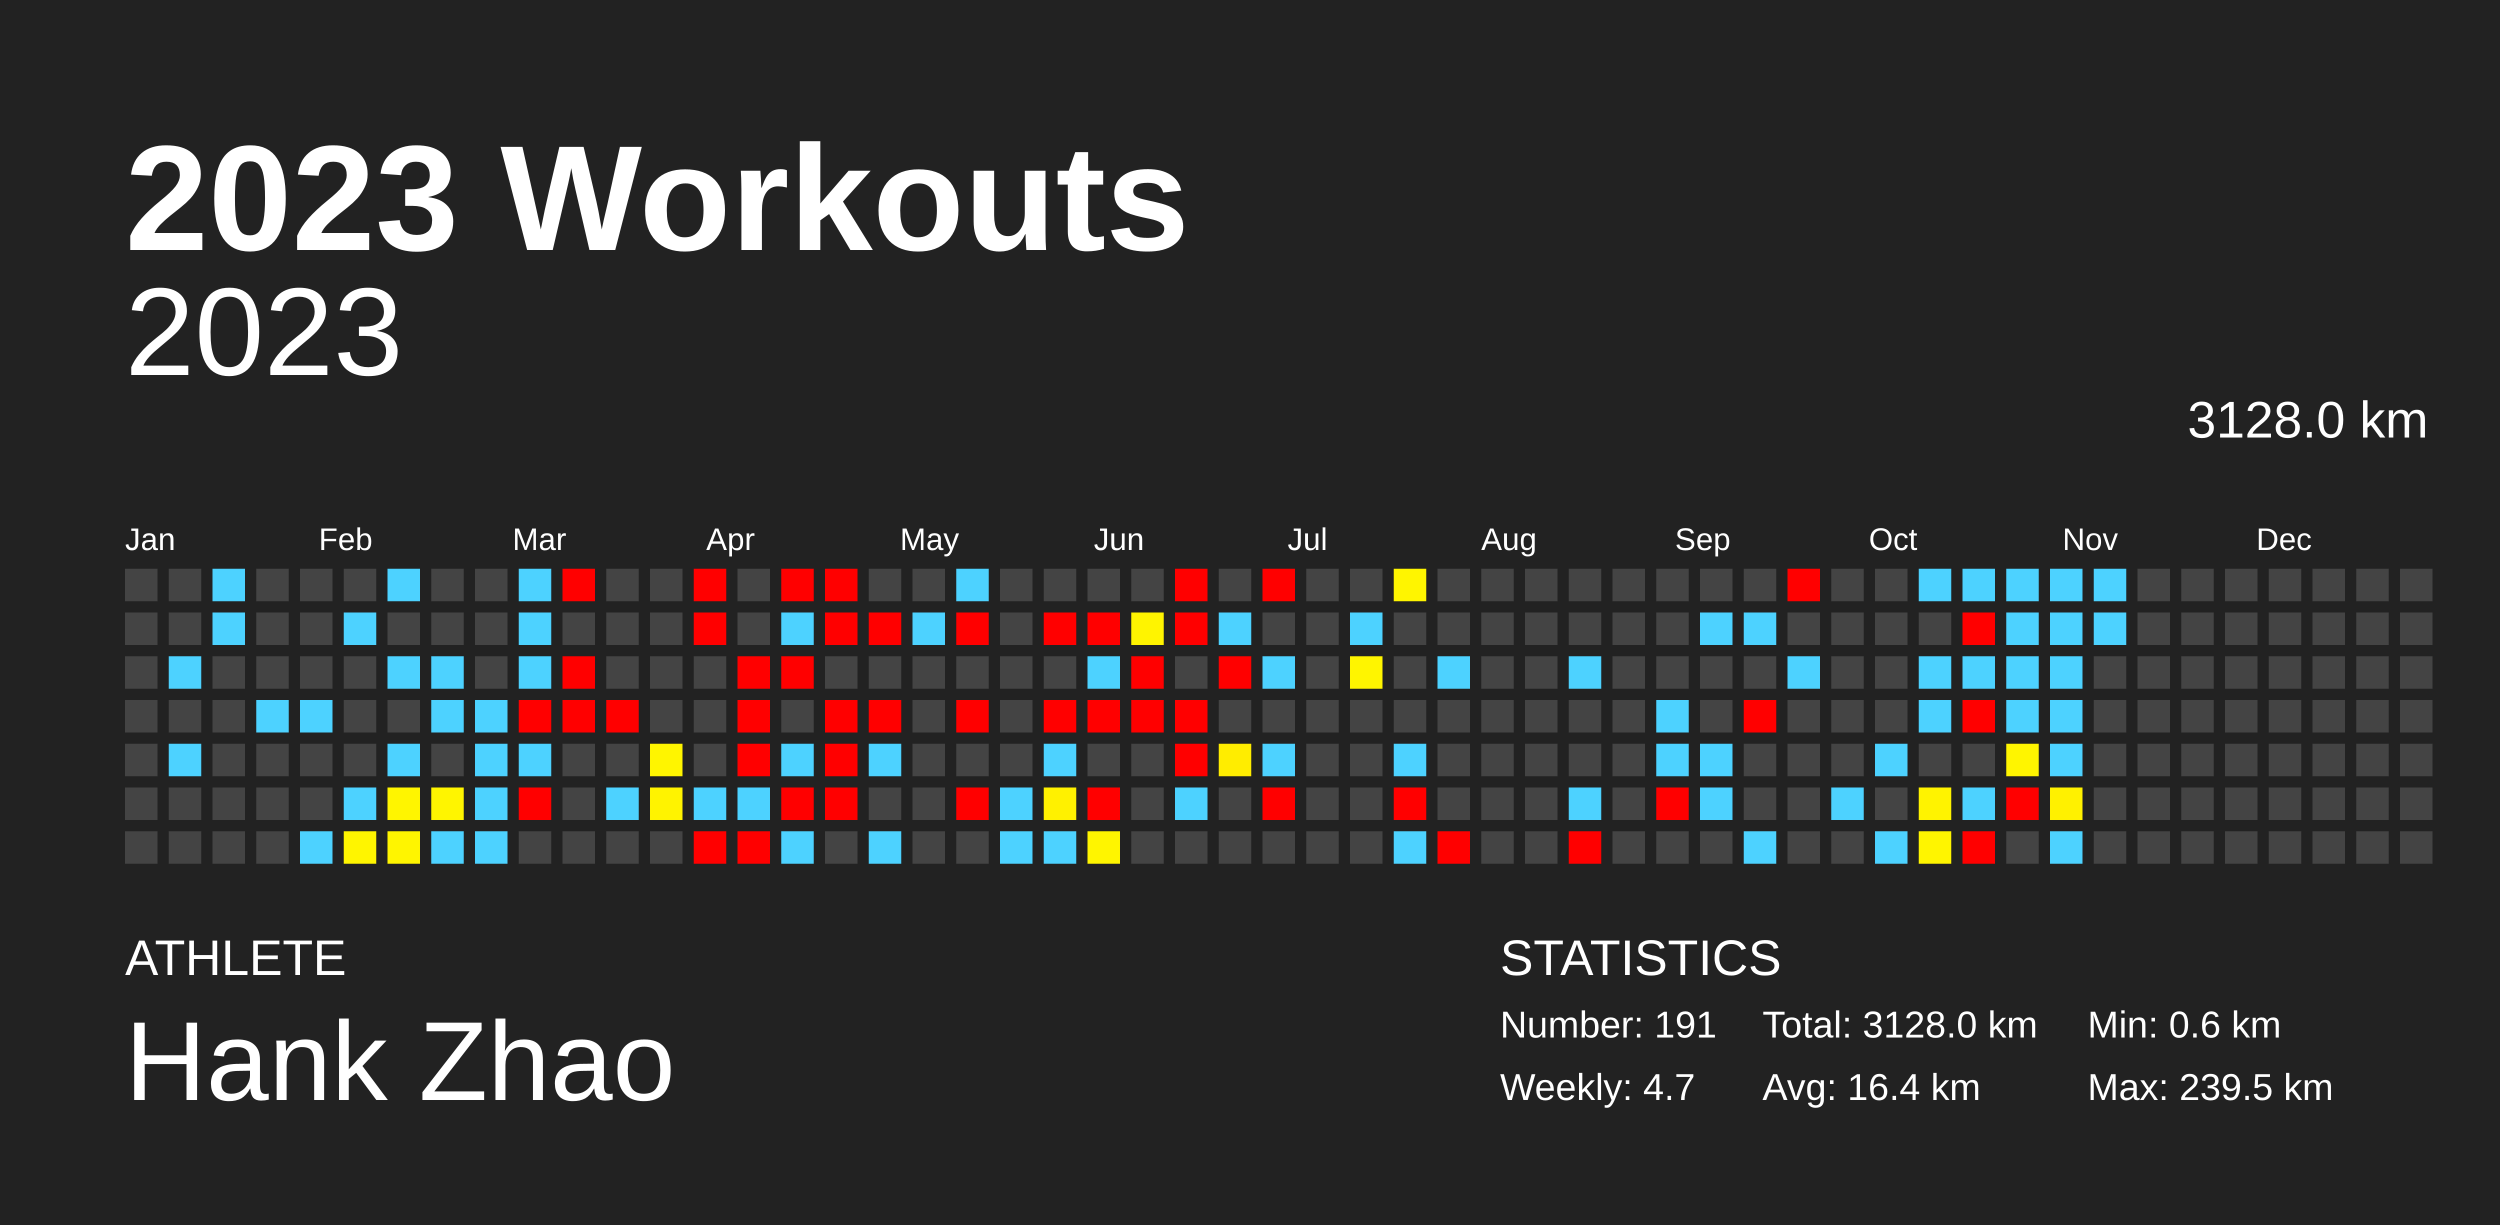
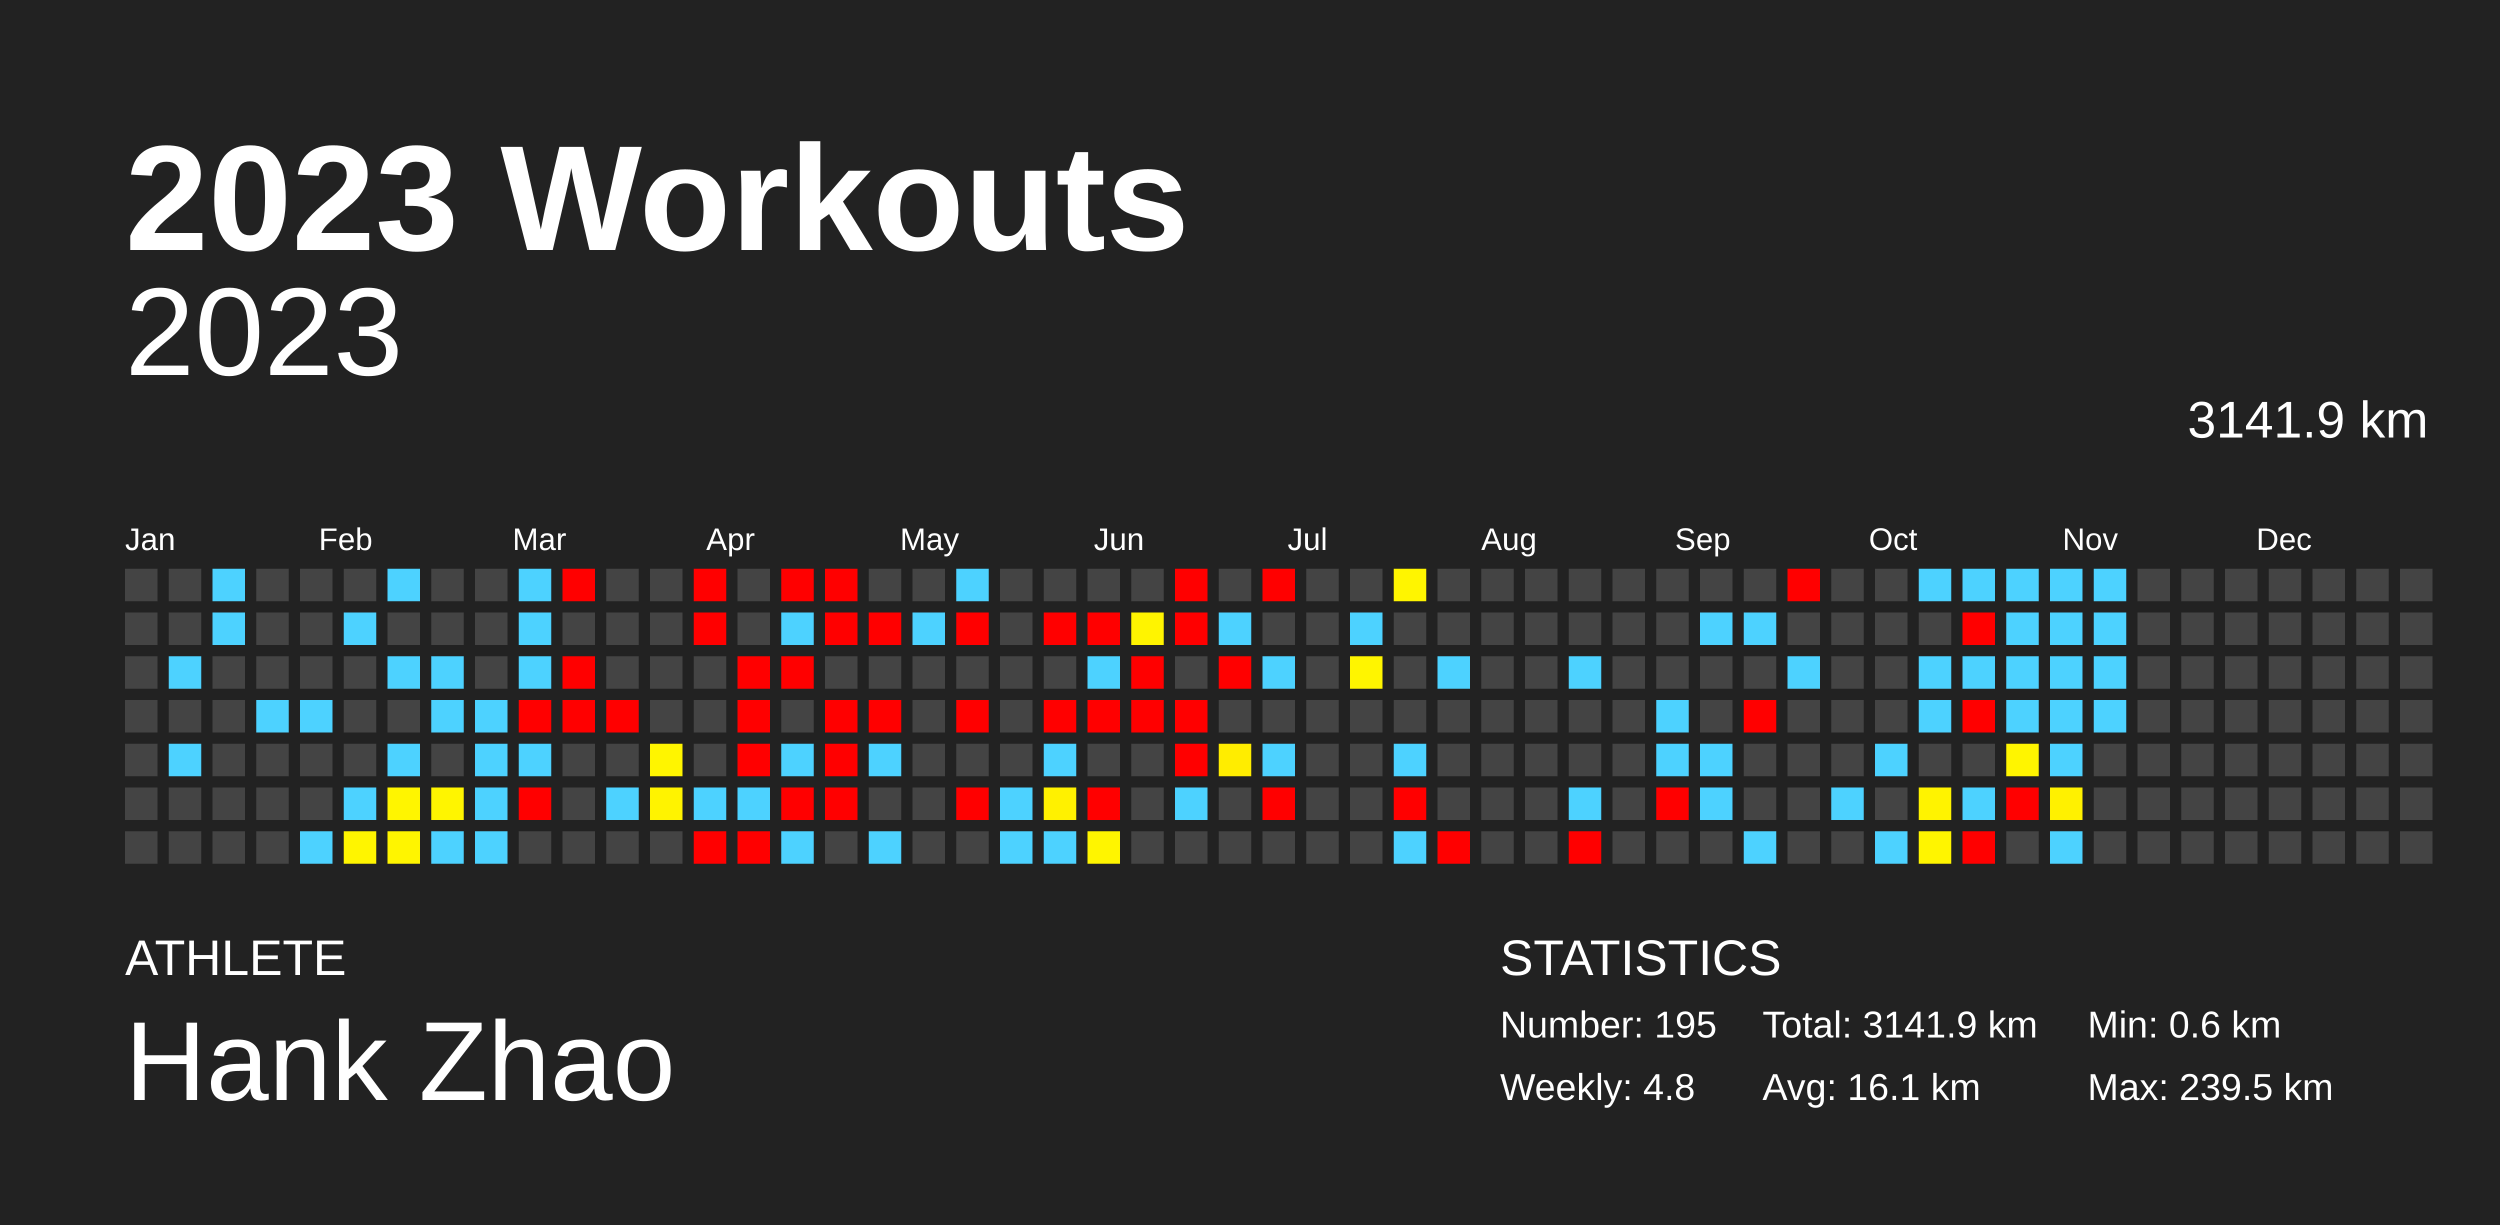
<svg xmlns="http://www.w3.org/2000/svg" baseProfile="full" height="98mm" version="1.1" viewBox="0,0,200,98" width="200mm">
  <defs />
  <rect fill="#222222" height="98" width="200" x="0" y="0" />
  <text fill="#FFFFFF" style="font-size:12px; font-family:Arial; font-weight:bold;" x="10" y="20">2023 Workouts</text>
  <text fill="#FFFFFF" style="font-size:4px; font-family:Arial" x="10" y="78">ATHLETE</text>
  <text fill="#FFFFFF" style="font-size:9px; font-family:Arial" x="10" y="88">Hank Zhao</text>
  <text fill="#FFFFFF" style="font-size:4px; font-family:Arial" x="120" y="78">STATISTICS</text>
-   <text fill="#FFFFFF" style="font-size:3px; font-family:Arial" x="120" y="83">Number: 191</text>
-   <text fill="#FFFFFF" style="font-size:3px; font-family:Arial" x="120" y="88">Weekly: 4.7</text>
-   <text fill="#FFFFFF" style="font-size:3px; font-family:Arial" x="141" y="83">Total: 3128.0 km</text>
-   <text fill="#FFFFFF" style="font-size:3px; font-family:Arial" x="141" y="88">Avg: 16.4 km</text>
+   <text fill="#FFFFFF" style="font-size:3px; font-family:Arial" x="120" y="83">Number: 195</text>
+   <text fill="#FFFFFF" style="font-size:3px; font-family:Arial" x="120" y="88">Weekly: 4.8</text>
+   <text fill="#FFFFFF" style="font-size:3px; font-family:Arial" x="141" y="83">Total: 3141.9 km</text>
+   <text fill="#FFFFFF" style="font-size:3px; font-family:Arial" x="141" y="88">Avg: 16.1 km</text>
  <text fill="#FFFFFF" style="font-size:3px; font-family:Arial" x="167" y="83">Min: 0.6 km</text>
  <text fill="#FFFFFF" style="font-size:3px; font-family:Arial" x="167" y="88">Max: 239.5 km</text>
  <text alignment-baseline="hanging" fill="#FFFFFF" style="font-size:10.0px; font-family:Arial;" x="10" y="30">2023</text>
-   <text alignment-baseline="hanging" fill="#FFFFFF" style="font-size:4.125px; font-family:Arial;" x="175" y="35">3128.0 km</text>
+   <text alignment-baseline="hanging" fill="#FFFFFF" style="font-size:4.125px; font-family:Arial;" x="175" y="35">3141.9 km</text>
  <text fill="#FFFFFF" style="font-size:2.5px; font-family:Arial" x="10.0" y="44">Jan</text>
  <text fill="#FFFFFF" style="font-size:2.5px; font-family:Arial" x="25.5" y="44">Feb</text>
  <text fill="#FFFFFF" style="font-size:2.5px; font-family:Arial" x="41.0" y="44">Mar</text>
  <text fill="#FFFFFF" style="font-size:2.5px; font-family:Arial" x="56.5" y="44">Apr</text>
  <text fill="#FFFFFF" style="font-size:2.5px; font-family:Arial" x="72.0" y="44">May</text>
  <text fill="#FFFFFF" style="font-size:2.5px; font-family:Arial" x="87.5" y="44">Jun</text>
  <text fill="#FFFFFF" style="font-size:2.5px; font-family:Arial" x="103.0" y="44">Jul</text>
  <text fill="#FFFFFF" style="font-size:2.5px; font-family:Arial" x="118.5" y="44">Aug</text>
  <text fill="#FFFFFF" style="font-size:2.5px; font-family:Arial" x="134.0" y="44">Sep</text>
  <text fill="#FFFFFF" style="font-size:2.5px; font-family:Arial" x="149.5" y="44">Oct</text>
  <text fill="#FFFFFF" style="font-size:2.5px; font-family:Arial" x="165.0" y="44">Nov</text>
  <text fill="#FFFFFF" style="font-size:2.5px; font-family:Arial" x="180.5" y="44">Dec</text>
  <rect fill="#444444" height="2.6" width="2.6" x="10.0" y="45.5" />
  <rect fill="#444444" height="2.6" width="2.6" x="10.0" y="49.0" />
  <rect fill="#444444" height="2.6" width="2.6" x="10.0" y="52.5" />
  <rect fill="#444444" height="2.6" width="2.6" x="10.0" y="56.0" />
  <rect fill="#444444" height="2.6" width="2.6" x="10.0" y="59.5" />
  <rect fill="#444444" height="2.6" width="2.6" x="10.0" y="63.0" />
  <rect fill="#444444" height="2.6" width="2.6" x="10.0" y="66.5" />
  <rect fill="#444444" height="2.6" width="2.6" x="13.5" y="45.5" />
  <rect fill="#444444" height="2.6" width="2.6" x="13.5" y="49.0" />
  <rect fill="#4dd2ff" height="2.6" width="2.6" x="13.5" y="52.5" />
  <rect fill="#444444" height="2.6" width="2.6" x="13.5" y="56.0" />
  <rect fill="#4dd2ff" height="2.6" width="2.6" x="13.5" y="59.5" />
  <rect fill="#444444" height="2.6" width="2.6" x="13.5" y="63.0" />
  <rect fill="#444444" height="2.6" width="2.6" x="13.5" y="66.5" />
  <rect fill="#4dd2ff" height="2.6" width="2.6" x="17.0" y="45.5" />
  <rect fill="#4dd2ff" height="2.6" width="2.6" x="17.0" y="49.0" />
  <rect fill="#444444" height="2.6" width="2.6" x="17.0" y="52.5" />
  <rect fill="#444444" height="2.6" width="2.6" x="17.0" y="56.0" />
  <rect fill="#444444" height="2.6" width="2.6" x="17.0" y="59.5" />
  <rect fill="#444444" height="2.6" width="2.6" x="17.0" y="63.0" />
  <rect fill="#444444" height="2.6" width="2.6" x="17.0" y="66.5" />
  <rect fill="#444444" height="2.6" width="2.6" x="20.5" y="45.5" />
  <rect fill="#444444" height="2.6" width="2.6" x="20.5" y="49.0" />
  <rect fill="#444444" height="2.6" width="2.6" x="20.5" y="52.5" />
  <rect fill="#4dd2ff" height="2.6" width="2.6" x="20.5" y="56.0" />
  <rect fill="#444444" height="2.6" width="2.6" x="20.5" y="59.5" />
  <rect fill="#444444" height="2.6" width="2.6" x="20.5" y="63.0" />
  <rect fill="#444444" height="2.6" width="2.6" x="20.5" y="66.5" />
  <rect fill="#444444" height="2.6" width="2.6" x="24.0" y="45.5" />
  <rect fill="#444444" height="2.6" width="2.6" x="24.0" y="49.0" />
  <rect fill="#444444" height="2.6" width="2.6" x="24.0" y="52.5" />
  <rect fill="#4dd2ff" height="2.6" width="2.6" x="24.0" y="56.0" />
  <rect fill="#444444" height="2.6" width="2.6" x="24.0" y="59.5" />
  <rect fill="#444444" height="2.6" width="2.6" x="24.0" y="63.0" />
  <rect fill="#4dd2ff" height="2.6" width="2.6" x="24.0" y="66.5" />
  <rect fill="#444444" height="2.6" width="2.6" x="27.5" y="45.5" />
  <rect fill="#4dd2ff" height="2.6" width="2.6" x="27.5" y="49.0" />
  <rect fill="#444444" height="2.6" width="2.6" x="27.5" y="52.5" />
  <rect fill="#444444" height="2.6" width="2.6" x="27.5" y="56.0" />
  <rect fill="#444444" height="2.6" width="2.6" x="27.5" y="59.5" />
  <rect fill="#4dd2ff" height="2.6" width="2.6" x="27.5" y="63.0" />
  <rect fill="#fff500" height="2.6" width="2.6" x="27.5" y="66.5" />
  <rect fill="#4dd2ff" height="2.6" width="2.6" x="31.0" y="45.5" />
  <rect fill="#444444" height="2.6" width="2.6" x="31.0" y="49.0" />
  <rect fill="#4dd2ff" height="2.6" width="2.6" x="31.0" y="52.5" />
  <rect fill="#444444" height="2.6" width="2.6" x="31.0" y="56.0" />
  <rect fill="#4dd2ff" height="2.6" width="2.6" x="31.0" y="59.5" />
  <rect fill="#fff500" height="2.6" width="2.6" x="31.0" y="63.0" />
  <rect fill="#fff500" height="2.6" width="2.6" x="31.0" y="66.5" />
  <rect fill="#444444" height="2.6" width="2.6" x="34.5" y="45.5" />
  <rect fill="#444444" height="2.6" width="2.6" x="34.5" y="49.0" />
  <rect fill="#4dd2ff" height="2.6" width="2.6" x="34.5" y="52.5" />
  <rect fill="#4dd2ff" height="2.6" width="2.6" x="34.5" y="56.0" />
  <rect fill="#444444" height="2.6" width="2.6" x="34.5" y="59.5" />
  <rect fill="#fff500" height="2.6" width="2.6" x="34.5" y="63.0" />
  <rect fill="#4dd2ff" height="2.6" width="2.6" x="34.5" y="66.5" />
  <rect fill="#444444" height="2.6" width="2.6" x="38.0" y="45.5" />
  <rect fill="#444444" height="2.6" width="2.6" x="38.0" y="49.0" />
  <rect fill="#444444" height="2.6" width="2.6" x="38.0" y="52.5" />
  <rect fill="#4dd2ff" height="2.6" width="2.6" x="38.0" y="56.0" />
  <rect fill="#4dd2ff" height="2.6" width="2.6" x="38.0" y="59.5" />
  <rect fill="#4dd2ff" height="2.6" width="2.6" x="38.0" y="63.0" />
  <rect fill="#4dd2ff" height="2.6" width="2.6" x="38.0" y="66.5" />
  <rect fill="#4dd2ff" height="2.6" width="2.6" x="41.5" y="45.5" />
  <rect fill="#4dd2ff" height="2.6" width="2.6" x="41.5" y="49.0" />
  <rect fill="#4dd2ff" height="2.6" width="2.6" x="41.5" y="52.5" />
  <rect fill="red" height="2.6" width="2.6" x="41.5" y="56.0" />
  <rect fill="#4dd2ff" height="2.6" width="2.6" x="41.5" y="59.5" />
  <rect fill="red" height="2.6" width="2.6" x="41.5" y="63.0" />
  <rect fill="#444444" height="2.6" width="2.6" x="41.5" y="66.5" />
  <rect fill="red" height="2.6" width="2.6" x="45.0" y="45.5" />
  <rect fill="#444444" height="2.6" width="2.6" x="45.0" y="49.0" />
  <rect fill="red" height="2.6" width="2.6" x="45.0" y="52.5" />
  <rect fill="red" height="2.6" width="2.6" x="45.0" y="56.0" />
  <rect fill="#444444" height="2.6" width="2.6" x="45.0" y="59.5" />
  <rect fill="#444444" height="2.6" width="2.6" x="45.0" y="63.0" />
  <rect fill="#444444" height="2.6" width="2.6" x="45.0" y="66.5" />
  <rect fill="#444444" height="2.6" width="2.6" x="48.5" y="45.5" />
  <rect fill="#444444" height="2.6" width="2.6" x="48.5" y="49.0" />
  <rect fill="#444444" height="2.6" width="2.6" x="48.5" y="52.5" />
  <rect fill="red" height="2.6" width="2.6" x="48.5" y="56.0" />
  <rect fill="#444444" height="2.6" width="2.6" x="48.5" y="59.5" />
  <rect fill="#4dd2ff" height="2.6" width="2.6" x="48.5" y="63.0" />
  <rect fill="#444444" height="2.6" width="2.6" x="48.5" y="66.5" />
  <rect fill="#444444" height="2.6" width="2.6" x="52.0" y="45.5" />
  <rect fill="#444444" height="2.6" width="2.6" x="52.0" y="49.0" />
  <rect fill="#444444" height="2.6" width="2.6" x="52.0" y="52.5" />
  <rect fill="#444444" height="2.6" width="2.6" x="52.0" y="56.0" />
  <rect fill="#fff500" height="2.6" width="2.6" x="52.0" y="59.5" />
  <rect fill="#fff300" height="2.6" width="2.6" x="52.0" y="63.0" />
  <rect fill="#444444" height="2.6" width="2.6" x="52.0" y="66.5" />
  <rect fill="red" height="2.6" width="2.6" x="55.5" y="45.5" />
  <rect fill="red" height="2.6" width="2.6" x="55.5" y="49.0" />
  <rect fill="#444444" height="2.6" width="2.6" x="55.5" y="52.5" />
  <rect fill="#444444" height="2.6" width="2.6" x="55.5" y="56.0" />
  <rect fill="#444444" height="2.6" width="2.6" x="55.5" y="59.5" />
  <rect fill="#4dd2ff" height="2.6" width="2.6" x="55.5" y="63.0" />
  <rect fill="red" height="2.6" width="2.6" x="55.5" y="66.5" />
  <rect fill="#444444" height="2.6" width="2.6" x="59.0" y="45.5" />
  <rect fill="#444444" height="2.6" width="2.6" x="59.0" y="49.0" />
  <rect fill="red" height="2.6" width="2.6" x="59.0" y="52.5" />
  <rect fill="red" height="2.6" width="2.6" x="59.0" y="56.0" />
  <rect fill="red" height="2.6" width="2.6" x="59.0" y="59.5" />
  <rect fill="#4dd2ff" height="2.6" width="2.6" x="59.0" y="63.0" />
  <rect fill="red" height="2.6" width="2.6" x="59.0" y="66.5" />
  <rect fill="red" height="2.6" width="2.6" x="62.5" y="45.5" />
  <rect fill="#4dd2ff" height="2.6" width="2.6" x="62.5" y="49.0" />
  <rect fill="red" height="2.6" width="2.6" x="62.5" y="52.5" />
  <rect fill="#444444" height="2.6" width="2.6" x="62.5" y="56.0" />
  <rect fill="#4dd2ff" height="2.6" width="2.6" x="62.5" y="59.5" />
  <rect fill="red" height="2.6" width="2.6" x="62.5" y="63.0" />
  <rect fill="#4dd2ff" height="2.6" width="2.6" x="62.5" y="66.5" />
  <rect fill="red" height="2.6" width="2.6" x="66.0" y="45.5" />
  <rect fill="red" height="2.6" width="2.6" x="66.0" y="49.0" />
  <rect fill="#444444" height="2.6" width="2.6" x="66.0" y="52.5" />
  <rect fill="red" height="2.6" width="2.6" x="66.0" y="56.0" />
  <rect fill="red" height="2.6" width="2.6" x="66.0" y="59.5" />
  <rect fill="red" height="2.6" width="2.6" x="66.0" y="63.0" />
  <rect fill="#444444" height="2.6" width="2.6" x="66.0" y="66.5" />
  <rect fill="#444444" height="2.6" width="2.6" x="69.5" y="45.5" />
  <rect fill="red" height="2.6" width="2.6" x="69.5" y="49.0" />
  <rect fill="#444444" height="2.6" width="2.6" x="69.5" y="52.5" />
  <rect fill="red" height="2.6" width="2.6" x="69.5" y="56.0" />
  <rect fill="#4dd2ff" height="2.6" width="2.6" x="69.5" y="59.5" />
  <rect fill="#444444" height="2.6" width="2.6" x="69.5" y="63.0" />
  <rect fill="#4dd2ff" height="2.6" width="2.6" x="69.5" y="66.5" />
  <rect fill="#444444" height="2.6" width="2.6" x="73.0" y="45.5" />
  <rect fill="#4dd2ff" height="2.6" width="2.6" x="73.0" y="49.0" />
  <rect fill="#444444" height="2.6" width="2.6" x="73.0" y="52.5" />
  <rect fill="#444444" height="2.6" width="2.6" x="73.0" y="56.0" />
  <rect fill="#444444" height="2.6" width="2.6" x="73.0" y="59.5" />
  <rect fill="#444444" height="2.6" width="2.6" x="73.0" y="63.0" />
  <rect fill="#444444" height="2.6" width="2.6" x="73.0" y="66.5" />
  <rect fill="#4dd2ff" height="2.6" width="2.6" x="76.5" y="45.5" />
  <rect fill="red" height="2.6" width="2.6" x="76.5" y="49.0" />
  <rect fill="#444444" height="2.6" width="2.6" x="76.5" y="52.5" />
  <rect fill="red" height="2.6" width="2.6" x="76.5" y="56.0" />
  <rect fill="#444444" height="2.6" width="2.6" x="76.5" y="59.5" />
  <rect fill="red" height="2.6" width="2.6" x="76.5" y="63.0" />
  <rect fill="#444444" height="2.6" width="2.6" x="76.5" y="66.5" />
  <rect fill="#444444" height="2.6" width="2.6" x="80.0" y="45.5" />
  <rect fill="#444444" height="2.6" width="2.6" x="80.0" y="49.0" />
  <rect fill="#444444" height="2.6" width="2.6" x="80.0" y="52.5" />
  <rect fill="#444444" height="2.6" width="2.6" x="80.0" y="56.0" />
  <rect fill="#444444" height="2.6" width="2.6" x="80.0" y="59.5" />
  <rect fill="#4dd2ff" height="2.6" width="2.6" x="80.0" y="63.0" />
  <rect fill="#4dd2ff" height="2.6" width="2.6" x="80.0" y="66.5" />
  <rect fill="#444444" height="2.6" width="2.6" x="83.5" y="45.5" />
  <rect fill="red" height="2.6" width="2.6" x="83.5" y="49.0" />
  <rect fill="#444444" height="2.6" width="2.6" x="83.5" y="52.5" />
  <rect fill="red" height="2.6" width="2.6" x="83.5" y="56.0" />
  <rect fill="#4dd2ff" height="2.6" width="2.6" x="83.5" y="59.5" />
  <rect fill="#fff100" height="2.6" width="2.6" x="83.5" y="63.0" />
  <rect fill="#4dd2ff" height="2.6" width="2.6" x="83.5" y="66.5" />
  <rect fill="#444444" height="2.6" width="2.6" x="87.0" y="45.5" />
  <rect fill="red" height="2.6" width="2.6" x="87.0" y="49.0" />
  <rect fill="#4dd2ff" height="2.6" width="2.6" x="87.0" y="52.5" />
  <rect fill="red" height="2.6" width="2.6" x="87.0" y="56.0" />
  <rect fill="#444444" height="2.6" width="2.6" x="87.0" y="59.5" />
  <rect fill="red" height="2.6" width="2.6" x="87.0" y="63.0" />
  <rect fill="#fff500" height="2.6" width="2.6" x="87.0" y="66.5" />
  <rect fill="#444444" height="2.6" width="2.6" x="90.5" y="45.5" />
  <rect fill="#fff400" height="2.6" width="2.6" x="90.5" y="49.0" />
  <rect fill="red" height="2.6" width="2.6" x="90.5" y="52.5" />
  <rect fill="red" height="2.6" width="2.6" x="90.5" y="56.0" />
  <rect fill="#444444" height="2.6" width="2.6" x="90.5" y="59.5" />
  <rect fill="#444444" height="2.6" width="2.6" x="90.5" y="63.0" />
  <rect fill="#444444" height="2.6" width="2.6" x="90.5" y="66.5" />
  <rect fill="red" height="2.6" width="2.6" x="94.0" y="45.5" />
  <rect fill="red" height="2.6" width="2.6" x="94.0" y="49.0" />
  <rect fill="#444444" height="2.6" width="2.6" x="94.0" y="52.5" />
  <rect fill="red" height="2.6" width="2.6" x="94.0" y="56.0" />
  <rect fill="red" height="2.6" width="2.6" x="94.0" y="59.5" />
  <rect fill="#4dd2ff" height="2.6" width="2.6" x="94.0" y="63.0" />
  <rect fill="#444444" height="2.6" width="2.6" x="94.0" y="66.5" />
  <rect fill="#444444" height="2.6" width="2.6" x="97.5" y="45.5" />
  <rect fill="#4dd2ff" height="2.6" width="2.6" x="97.5" y="49.0" />
  <rect fill="red" height="2.6" width="2.6" x="97.5" y="52.5" />
  <rect fill="#444444" height="2.6" width="2.6" x="97.5" y="56.0" />
  <rect fill="#ffed00" height="2.6" width="2.6" x="97.5" y="59.5" />
  <rect fill="#444444" height="2.6" width="2.6" x="97.5" y="63.0" />
  <rect fill="#444444" height="2.6" width="2.6" x="97.5" y="66.5" />
  <rect fill="red" height="2.6" width="2.6" x="101.0" y="45.5" />
  <rect fill="#444444" height="2.6" width="2.6" x="101.0" y="49.0" />
  <rect fill="#4dd2ff" height="2.6" width="2.6" x="101.0" y="52.5" />
  <rect fill="#444444" height="2.6" width="2.6" x="101.0" y="56.0" />
  <rect fill="#4dd2ff" height="2.6" width="2.6" x="101.0" y="59.5" />
  <rect fill="red" height="2.6" width="2.6" x="101.0" y="63.0" />
  <rect fill="#444444" height="2.6" width="2.6" x="101.0" y="66.5" />
  <rect fill="#444444" height="2.6" width="2.6" x="104.5" y="45.5" />
  <rect fill="#444444" height="2.6" width="2.6" x="104.5" y="49.0" />
  <rect fill="#444444" height="2.6" width="2.6" x="104.5" y="52.5" />
  <rect fill="#444444" height="2.6" width="2.6" x="104.5" y="56.0" />
  <rect fill="#444444" height="2.6" width="2.6" x="104.5" y="59.5" />
  <rect fill="#444444" height="2.6" width="2.6" x="104.5" y="63.0" />
  <rect fill="#444444" height="2.6" width="2.6" x="104.5" y="66.5" />
  <rect fill="#444444" height="2.6" width="2.6" x="108.0" y="45.5" />
  <rect fill="#4dd2ff" height="2.6" width="2.6" x="108.0" y="49.0" />
  <rect fill="#fff500" height="2.6" width="2.6" x="108.0" y="52.5" />
  <rect fill="#444444" height="2.6" width="2.6" x="108.0" y="56.0" />
  <rect fill="#444444" height="2.6" width="2.6" x="108.0" y="59.5" />
  <rect fill="#444444" height="2.6" width="2.6" x="108.0" y="63.0" />
  <rect fill="#444444" height="2.6" width="2.6" x="108.0" y="66.5" />
  <rect fill="#fff500" height="2.6" width="2.6" x="111.5" y="45.5" />
  <rect fill="#444444" height="2.6" width="2.6" x="111.5" y="49.0" />
  <rect fill="#444444" height="2.6" width="2.6" x="111.5" y="52.5" />
  <rect fill="#444444" height="2.6" width="2.6" x="111.5" y="56.0" />
  <rect fill="#4dd2ff" height="2.6" width="2.6" x="111.5" y="59.5" />
  <rect fill="red" height="2.6" width="2.6" x="111.5" y="63.0" />
  <rect fill="#4dd2ff" height="2.6" width="2.6" x="111.5" y="66.5" />
  <rect fill="#444444" height="2.6" width="2.6" x="115.0" y="45.5" />
  <rect fill="#444444" height="2.6" width="2.6" x="115.0" y="49.0" />
  <rect fill="#4dd2ff" height="2.6" width="2.6" x="115.0" y="52.5" />
  <rect fill="#444444" height="2.6" width="2.6" x="115.0" y="56.0" />
  <rect fill="#444444" height="2.6" width="2.6" x="115.0" y="59.5" />
  <rect fill="#444444" height="2.6" width="2.6" x="115.0" y="63.0" />
  <rect fill="red" height="2.6" width="2.6" x="115.0" y="66.5" />
  <rect fill="#444444" height="2.6" width="2.6" x="118.5" y="45.5" />
  <rect fill="#444444" height="2.6" width="2.6" x="118.5" y="49.0" />
  <rect fill="#444444" height="2.6" width="2.6" x="118.5" y="52.5" />
  <rect fill="#444444" height="2.6" width="2.6" x="118.5" y="56.0" />
  <rect fill="#444444" height="2.6" width="2.6" x="118.5" y="59.5" />
  <rect fill="#444444" height="2.6" width="2.6" x="118.5" y="63.0" />
  <rect fill="#444444" height="2.6" width="2.6" x="118.5" y="66.5" />
  <rect fill="#444444" height="2.6" width="2.6" x="122.0" y="45.5" />
  <rect fill="#444444" height="2.6" width="2.6" x="122.0" y="49.0" />
  <rect fill="#444444" height="2.6" width="2.6" x="122.0" y="52.5" />
  <rect fill="#444444" height="2.6" width="2.6" x="122.0" y="56.0" />
  <rect fill="#444444" height="2.6" width="2.6" x="122.0" y="59.5" />
  <rect fill="#444444" height="2.6" width="2.6" x="122.0" y="63.0" />
  <rect fill="#444444" height="2.6" width="2.6" x="122.0" y="66.5" />
  <rect fill="#444444" height="2.6" width="2.6" x="125.5" y="45.5" />
  <rect fill="#444444" height="2.6" width="2.6" x="125.5" y="49.0" />
  <rect fill="#4dd2ff" height="2.6" width="2.6" x="125.5" y="52.5" />
  <rect fill="#444444" height="2.6" width="2.6" x="125.5" y="56.0" />
  <rect fill="#444444" height="2.6" width="2.6" x="125.5" y="59.5" />
  <rect fill="#4dd2ff" height="2.6" width="2.6" x="125.5" y="63.0" />
  <rect fill="red" height="2.6" width="2.6" x="125.5" y="66.5" />
  <rect fill="#444444" height="2.6" width="2.6" x="129.0" y="45.5" />
  <rect fill="#444444" height="2.6" width="2.6" x="129.0" y="49.0" />
  <rect fill="#444444" height="2.6" width="2.6" x="129.0" y="52.5" />
  <rect fill="#444444" height="2.6" width="2.6" x="129.0" y="56.0" />
  <rect fill="#444444" height="2.6" width="2.6" x="129.0" y="59.5" />
  <rect fill="#444444" height="2.6" width="2.6" x="129.0" y="63.0" />
  <rect fill="#444444" height="2.6" width="2.6" x="129.0" y="66.5" />
  <rect fill="#444444" height="2.6" width="2.6" x="132.5" y="45.5" />
  <rect fill="#444444" height="2.6" width="2.6" x="132.5" y="49.0" />
  <rect fill="#444444" height="2.6" width="2.6" x="132.5" y="52.5" />
  <rect fill="#4dd2ff" height="2.6" width="2.6" x="132.5" y="56.0" />
  <rect fill="#4dd2ff" height="2.6" width="2.6" x="132.5" y="59.5" />
  <rect fill="red" height="2.6" width="2.6" x="132.5" y="63.0" />
  <rect fill="#444444" height="2.6" width="2.6" x="132.5" y="66.5" />
  <rect fill="#444444" height="2.6" width="2.6" x="136.0" y="45.5" />
  <rect fill="#4dd2ff" height="2.6" width="2.6" x="136.0" y="49.0" />
  <rect fill="#444444" height="2.6" width="2.6" x="136.0" y="52.5" />
  <rect fill="#444444" height="2.6" width="2.6" x="136.0" y="56.0" />
  <rect fill="#4dd2ff" height="2.6" width="2.6" x="136.0" y="59.5" />
  <rect fill="#4dd2ff" height="2.6" width="2.6" x="136.0" y="63.0" />
  <rect fill="#444444" height="2.6" width="2.6" x="136.0" y="66.5" />
  <rect fill="#444444" height="2.6" width="2.6" x="139.5" y="45.5" />
  <rect fill="#4dd2ff" height="2.6" width="2.6" x="139.5" y="49.0" />
  <rect fill="#444444" height="2.6" width="2.6" x="139.5" y="52.5" />
  <rect fill="red" height="2.6" width="2.6" x="139.5" y="56.0" />
  <rect fill="#444444" height="2.6" width="2.6" x="139.5" y="59.5" />
  <rect fill="#444444" height="2.6" width="2.6" x="139.5" y="63.0" />
  <rect fill="#4dd2ff" height="2.6" width="2.6" x="139.5" y="66.5" />
  <rect fill="red" height="2.6" width="2.6" x="143.0" y="45.5" />
  <rect fill="#444444" height="2.6" width="2.6" x="143.0" y="49.0" />
  <rect fill="#4dd2ff" height="2.6" width="2.6" x="143.0" y="52.5" />
  <rect fill="#444444" height="2.6" width="2.6" x="143.0" y="56.0" />
  <rect fill="#444444" height="2.6" width="2.6" x="143.0" y="59.5" />
  <rect fill="#444444" height="2.6" width="2.6" x="143.0" y="63.0" />
  <rect fill="#444444" height="2.6" width="2.6" x="143.0" y="66.5" />
  <rect fill="#444444" height="2.6" width="2.6" x="146.5" y="45.5" />
  <rect fill="#444444" height="2.6" width="2.6" x="146.5" y="49.0" />
  <rect fill="#444444" height="2.6" width="2.6" x="146.5" y="52.5" />
  <rect fill="#444444" height="2.6" width="2.6" x="146.5" y="56.0" />
  <rect fill="#444444" height="2.6" width="2.6" x="146.5" y="59.5" />
  <rect fill="#4dd2ff" height="2.6" width="2.6" x="146.5" y="63.0" />
  <rect fill="#444444" height="2.6" width="2.6" x="146.5" y="66.5" />
  <rect fill="#444444" height="2.6" width="2.6" x="150.0" y="45.5" />
  <rect fill="#444444" height="2.6" width="2.6" x="150.0" y="49.0" />
  <rect fill="#444444" height="2.6" width="2.6" x="150.0" y="52.5" />
  <rect fill="#444444" height="2.6" width="2.6" x="150.0" y="56.0" />
  <rect fill="#4dd2ff" height="2.6" width="2.6" x="150.0" y="59.5" />
  <rect fill="#444444" height="2.6" width="2.6" x="150.0" y="63.0" />
  <rect fill="#4dd2ff" height="2.6" width="2.6" x="150.0" y="66.5" />
  <rect fill="#4dd2ff" height="2.6" width="2.6" x="153.5" y="45.5" />
  <rect fill="#444444" height="2.6" width="2.6" x="153.5" y="49.0" />
  <rect fill="#4dd2ff" height="2.6" width="2.6" x="153.5" y="52.5" />
  <rect fill="#4dd2ff" height="2.6" width="2.6" x="153.5" y="56.0" />
  <rect fill="#444444" height="2.6" width="2.6" x="153.5" y="59.5" />
  <rect fill="#fff300" height="2.6" width="2.6" x="153.5" y="63.0" />
  <rect fill="#fff500" height="2.6" width="2.6" x="153.5" y="66.5" />
  <rect fill="#4dd2ff" height="2.6" width="2.6" x="157.0" y="45.5" />
  <rect fill="red" height="2.6" width="2.6" x="157.0" y="49.0" />
  <rect fill="#4dd2ff" height="2.6" width="2.6" x="157.0" y="52.5" />
  <rect fill="red" height="2.6" width="2.6" x="157.0" y="56.0" />
  <rect fill="#444444" height="2.6" width="2.6" x="157.0" y="59.5" />
  <rect fill="#4dd2ff" height="2.6" width="2.6" x="157.0" y="63.0" />
  <rect fill="red" height="2.6" width="2.6" x="157.0" y="66.5" />
  <rect fill="#4dd2ff" height="2.6" width="2.6" x="160.5" y="45.5" />
  <rect fill="#4dd2ff" height="2.6" width="2.6" x="160.5" y="49.0" />
  <rect fill="#4dd2ff" height="2.6" width="2.6" x="160.5" y="52.5" />
  <rect fill="#4dd2ff" height="2.6" width="2.6" x="160.5" y="56.0" />
  <rect fill="#fff500" height="2.6" width="2.6" x="160.5" y="59.5" />
  <rect fill="red" height="2.6" width="2.6" x="160.5" y="63.0" />
  <rect fill="#444444" height="2.6" width="2.6" x="160.5" y="66.5" />
  <rect fill="#4dd2ff" height="2.6" width="2.6" x="164.0" y="45.5" />
  <rect fill="#4dd2ff" height="2.6" width="2.6" x="164.0" y="49.0" />
  <rect fill="#4dd2ff" height="2.6" width="2.6" x="164.0" y="52.5" />
  <rect fill="#4dd2ff" height="2.6" width="2.6" x="164.0" y="56.0" />
  <rect fill="#4dd2ff" height="2.6" width="2.6" x="164.0" y="59.5" />
  <rect fill="#fff100" height="2.6" width="2.6" x="164.0" y="63.0" />
  <rect fill="#4dd2ff" height="2.6" width="2.6" x="164.0" y="66.5" />
  <rect fill="#4dd2ff" height="2.6" width="2.6" x="167.5" y="45.5" />
  <rect fill="#4dd2ff" height="2.6" width="2.6" x="167.5" y="49.0" />
-   <rect fill="#444444" height="2.6" width="2.6" x="167.5" y="52.5" />
-   <rect fill="#444444" height="2.6" width="2.6" x="167.5" y="56.0" />
+   <rect fill="#4dd2ff" height="2.6" width="2.6" x="167.5" y="52.5" />
+   <rect fill="#4dd2ff" height="2.6" width="2.6" x="167.5" y="56.0" />
  <rect fill="#444444" height="2.6" width="2.6" x="167.5" y="59.5" />
  <rect fill="#444444" height="2.6" width="2.6" x="167.5" y="63.0" />
  <rect fill="#444444" height="2.6" width="2.6" x="167.5" y="66.5" />
  <rect fill="#444444" height="2.6" width="2.6" x="171.0" y="45.5" />
  <rect fill="#444444" height="2.6" width="2.6" x="171.0" y="49.0" />
  <rect fill="#444444" height="2.6" width="2.6" x="171.0" y="52.5" />
  <rect fill="#444444" height="2.6" width="2.6" x="171.0" y="56.0" />
  <rect fill="#444444" height="2.6" width="2.6" x="171.0" y="59.5" />
  <rect fill="#444444" height="2.6" width="2.6" x="171.0" y="63.0" />
  <rect fill="#444444" height="2.6" width="2.6" x="171.0" y="66.5" />
  <rect fill="#444444" height="2.6" width="2.6" x="174.5" y="45.5" />
  <rect fill="#444444" height="2.6" width="2.6" x="174.5" y="49.0" />
  <rect fill="#444444" height="2.6" width="2.6" x="174.5" y="52.5" />
  <rect fill="#444444" height="2.6" width="2.6" x="174.5" y="56.0" />
  <rect fill="#444444" height="2.6" width="2.6" x="174.5" y="59.5" />
  <rect fill="#444444" height="2.6" width="2.6" x="174.5" y="63.0" />
  <rect fill="#444444" height="2.6" width="2.6" x="174.5" y="66.5" />
  <rect fill="#444444" height="2.6" width="2.6" x="178.0" y="45.5" />
  <rect fill="#444444" height="2.6" width="2.6" x="178.0" y="49.0" />
  <rect fill="#444444" height="2.6" width="2.6" x="178.0" y="52.5" />
  <rect fill="#444444" height="2.6" width="2.6" x="178.0" y="56.0" />
  <rect fill="#444444" height="2.6" width="2.6" x="178.0" y="59.5" />
  <rect fill="#444444" height="2.6" width="2.6" x="178.0" y="63.0" />
  <rect fill="#444444" height="2.6" width="2.6" x="178.0" y="66.5" />
  <rect fill="#444444" height="2.6" width="2.6" x="181.5" y="45.5" />
  <rect fill="#444444" height="2.6" width="2.6" x="181.5" y="49.0" />
  <rect fill="#444444" height="2.6" width="2.6" x="181.5" y="52.5" />
  <rect fill="#444444" height="2.6" width="2.6" x="181.5" y="56.0" />
  <rect fill="#444444" height="2.6" width="2.6" x="181.5" y="59.5" />
  <rect fill="#444444" height="2.6" width="2.6" x="181.5" y="63.0" />
  <rect fill="#444444" height="2.6" width="2.6" x="181.5" y="66.5" />
  <rect fill="#444444" height="2.6" width="2.6" x="185.0" y="45.5" />
  <rect fill="#444444" height="2.6" width="2.6" x="185.0" y="49.0" />
  <rect fill="#444444" height="2.6" width="2.6" x="185.0" y="52.5" />
  <rect fill="#444444" height="2.6" width="2.6" x="185.0" y="56.0" />
  <rect fill="#444444" height="2.6" width="2.6" x="185.0" y="59.5" />
  <rect fill="#444444" height="2.6" width="2.6" x="185.0" y="63.0" />
  <rect fill="#444444" height="2.6" width="2.6" x="185.0" y="66.5" />
  <rect fill="#444444" height="2.6" width="2.6" x="188.5" y="45.5" />
  <rect fill="#444444" height="2.6" width="2.6" x="188.5" y="49.0" />
  <rect fill="#444444" height="2.6" width="2.6" x="188.5" y="52.5" />
  <rect fill="#444444" height="2.6" width="2.6" x="188.5" y="56.0" />
  <rect fill="#444444" height="2.6" width="2.6" x="188.5" y="59.5" />
  <rect fill="#444444" height="2.6" width="2.6" x="188.5" y="63.0" />
  <rect fill="#444444" height="2.6" width="2.6" x="188.5" y="66.5" />
  <rect fill="#444444" height="2.6" width="2.6" x="192.0" y="45.5" />
  <rect fill="#444444" height="2.6" width="2.6" x="192.0" y="49.0" />
  <rect fill="#444444" height="2.6" width="2.6" x="192.0" y="52.5" />
  <rect fill="#444444" height="2.6" width="2.6" x="192.0" y="56.0" />
  <rect fill="#444444" height="2.6" width="2.6" x="192.0" y="59.5" />
  <rect fill="#444444" height="2.6" width="2.6" x="192.0" y="63.0" />
  <rect fill="#444444" height="2.6" width="2.6" x="192.0" y="66.5" />
</svg>
